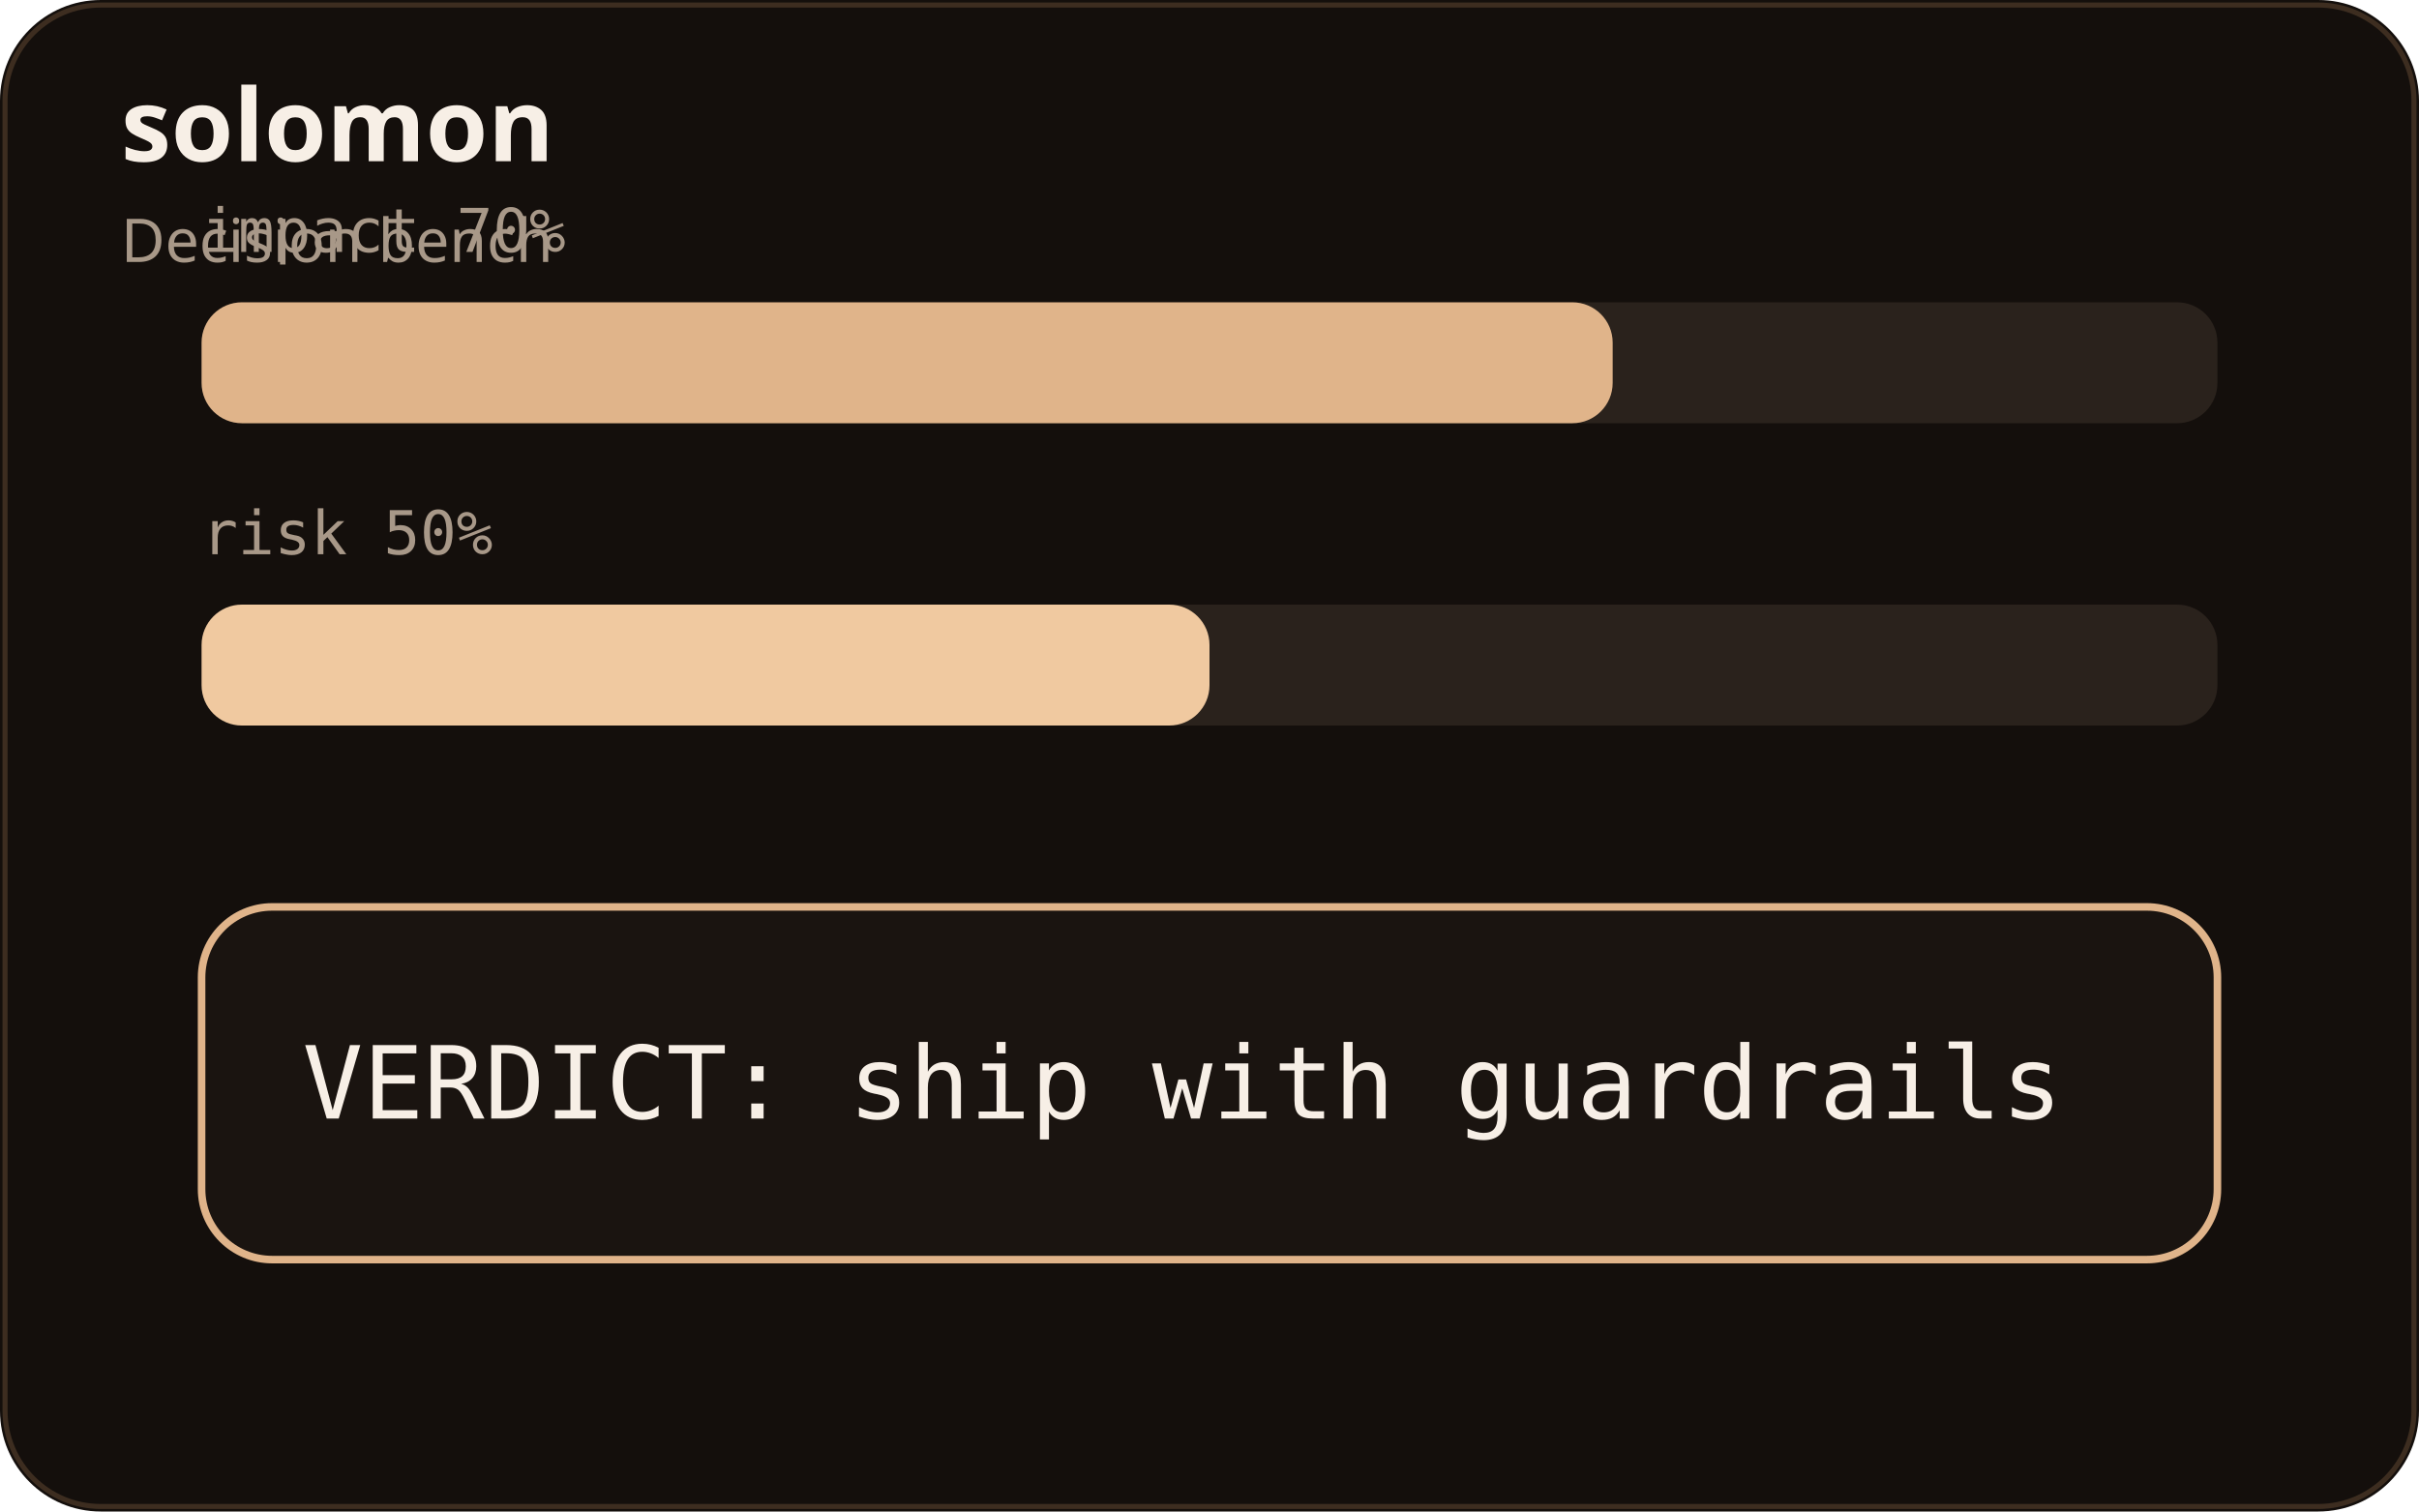
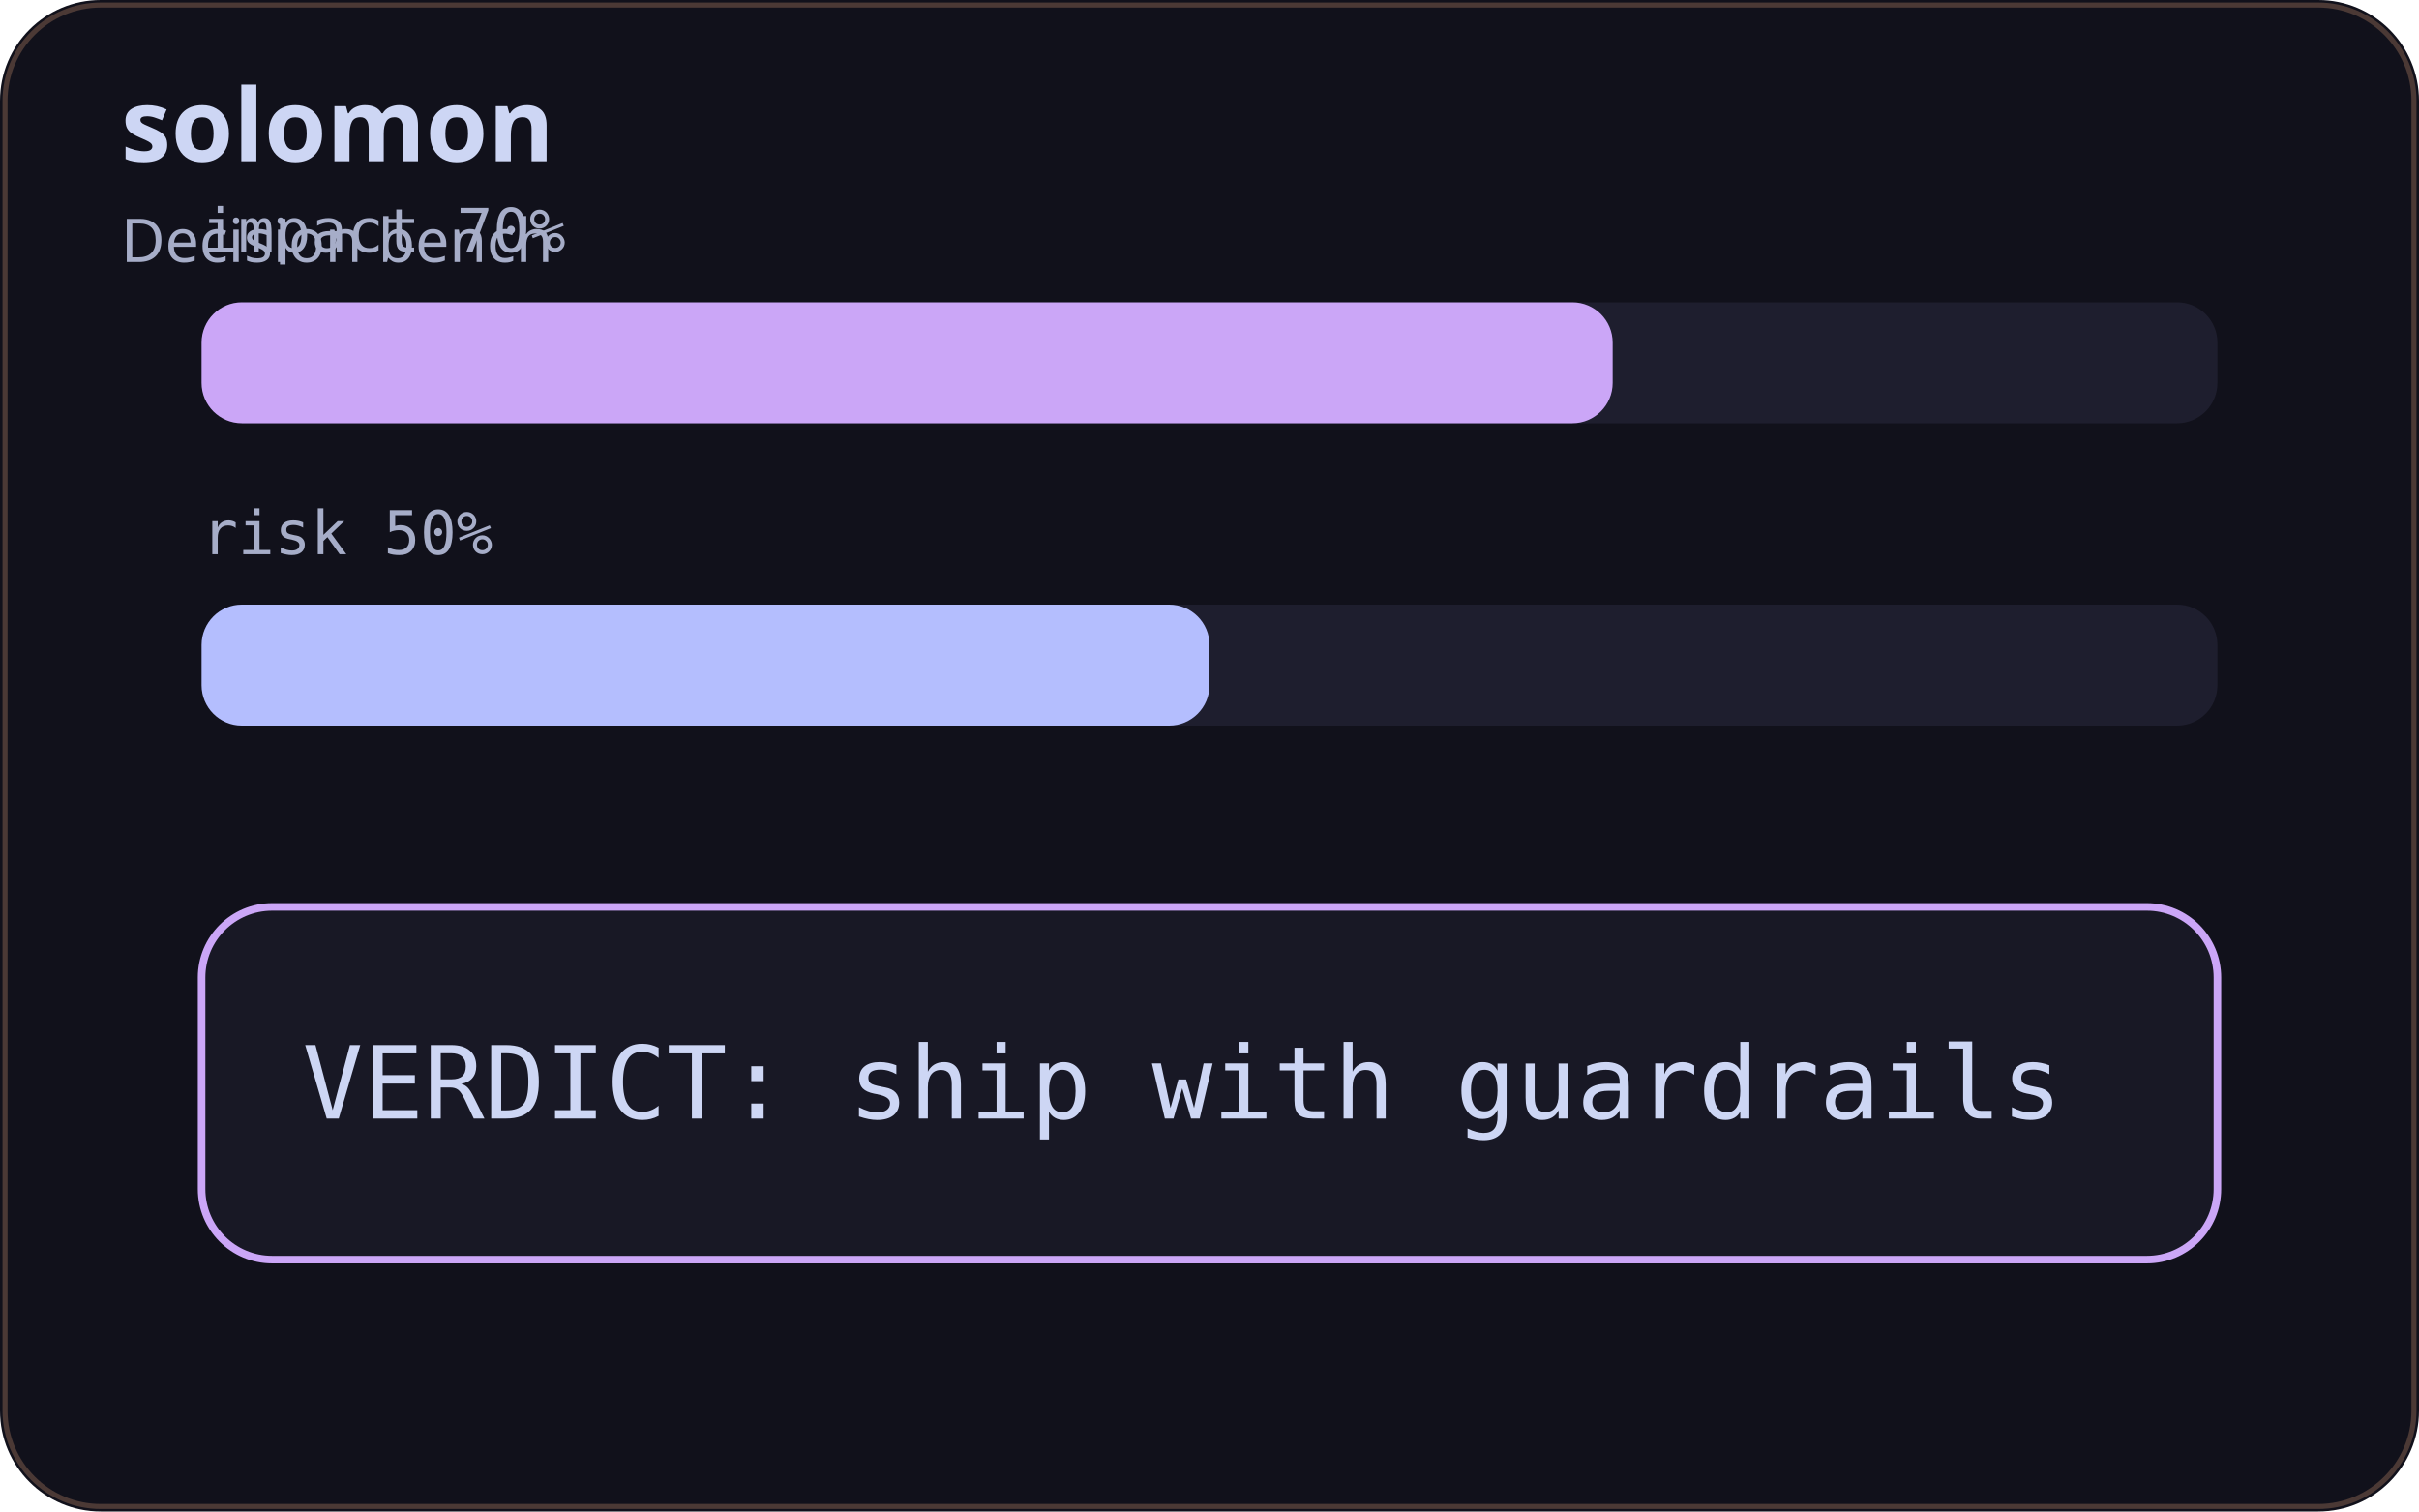
<svg xmlns="http://www.w3.org/2000/svg" viewBox="0 0 480 300" role="img" aria-label="solomon — Decision bench">
-   <rect width="480" height="300" rx="20" fill="#140f0c" />
-   <rect x="1" y="1" width="478" height="298" rx="19" fill="none" stroke="#b8895f" stroke-opacity="0.25" />
-   <text x="24" y="32" fill="#f7efe6" font-family="Syne,system-ui,sans-serif" font-size="20" font-weight="700">solomon</text>
-   <text x="24" y="52" fill="#a89888" font-family="DM Sans,system-ui,sans-serif" font-size="12">Decision bench</text>
-   <rect x="40" y="60" width="400" height="24" rx="8" fill="#2a221c" />
-   <rect x="40" y="60" width="280" height="24" rx="8" fill="#e0b48a" />
-   <text x="40" y="50" fill="#a89888" font-family="ui-monospace,monospace" font-size="12">impact 70%</text>
-   <rect x="40" y="120" width="400" height="24" rx="8" fill="#2a221c" />
-   <rect x="40" y="120" width="200" height="24" rx="8" fill="#f0c9a0" />
-   <text x="40" y="110" fill="#a89888" font-family="ui-monospace,monospace" font-size="12">risk 50%</text>
-   <rect x="40" y="180" width="400" height="70" rx="14" fill="#1a1410" stroke="#e0b48a" stroke-width="1.5" />
-   <text x="60" y="222" fill="#f7efe6" font-family="ui-monospace,monospace" font-size="20">VERDICT: ship with guardrails</text>
+   <rect width="480" height="300" rx="20" fill="#11111b" />
+   <rect x="1" y="1" width="478" height="298" rx="19" fill="none" stroke="#fab387" stroke-opacity="0.25" />
+   <text x="24" y="32" fill="#cdd6f4" font-family="Syne,system-ui,sans-serif" font-size="20" font-weight="700">solomon</text>
+   <text x="24" y="52" fill="#a6adc8" font-family="DM Sans,system-ui,sans-serif" font-size="12">Decision bench</text>
+   <rect x="40" y="60" width="400" height="24" rx="8" fill="#1e1e2e" />
+   <rect x="40" y="60" width="280" height="24" rx="8" fill="#cba6f7" />
+   <text x="40" y="50" fill="#a6adc8" font-family="ui-monospace,monospace" font-size="12">impact 70%</text>
+   <rect x="40" y="120" width="400" height="24" rx="8" fill="#1e1e2e" />
+   <rect x="40" y="120" width="200" height="24" rx="8" fill="#b4befe" />
+   <text x="40" y="110" fill="#a6adc8" font-family="ui-monospace,monospace" font-size="12">risk 50%</text>
+   <rect x="40" y="180" width="400" height="70" rx="14" fill="#181825" stroke="#cba6f7" stroke-width="1.5" />
+   <text x="60" y="222" fill="#cdd6f4" font-family="ui-monospace,monospace" font-size="20">VERDICT: ship with guardrails</text>
</svg>
